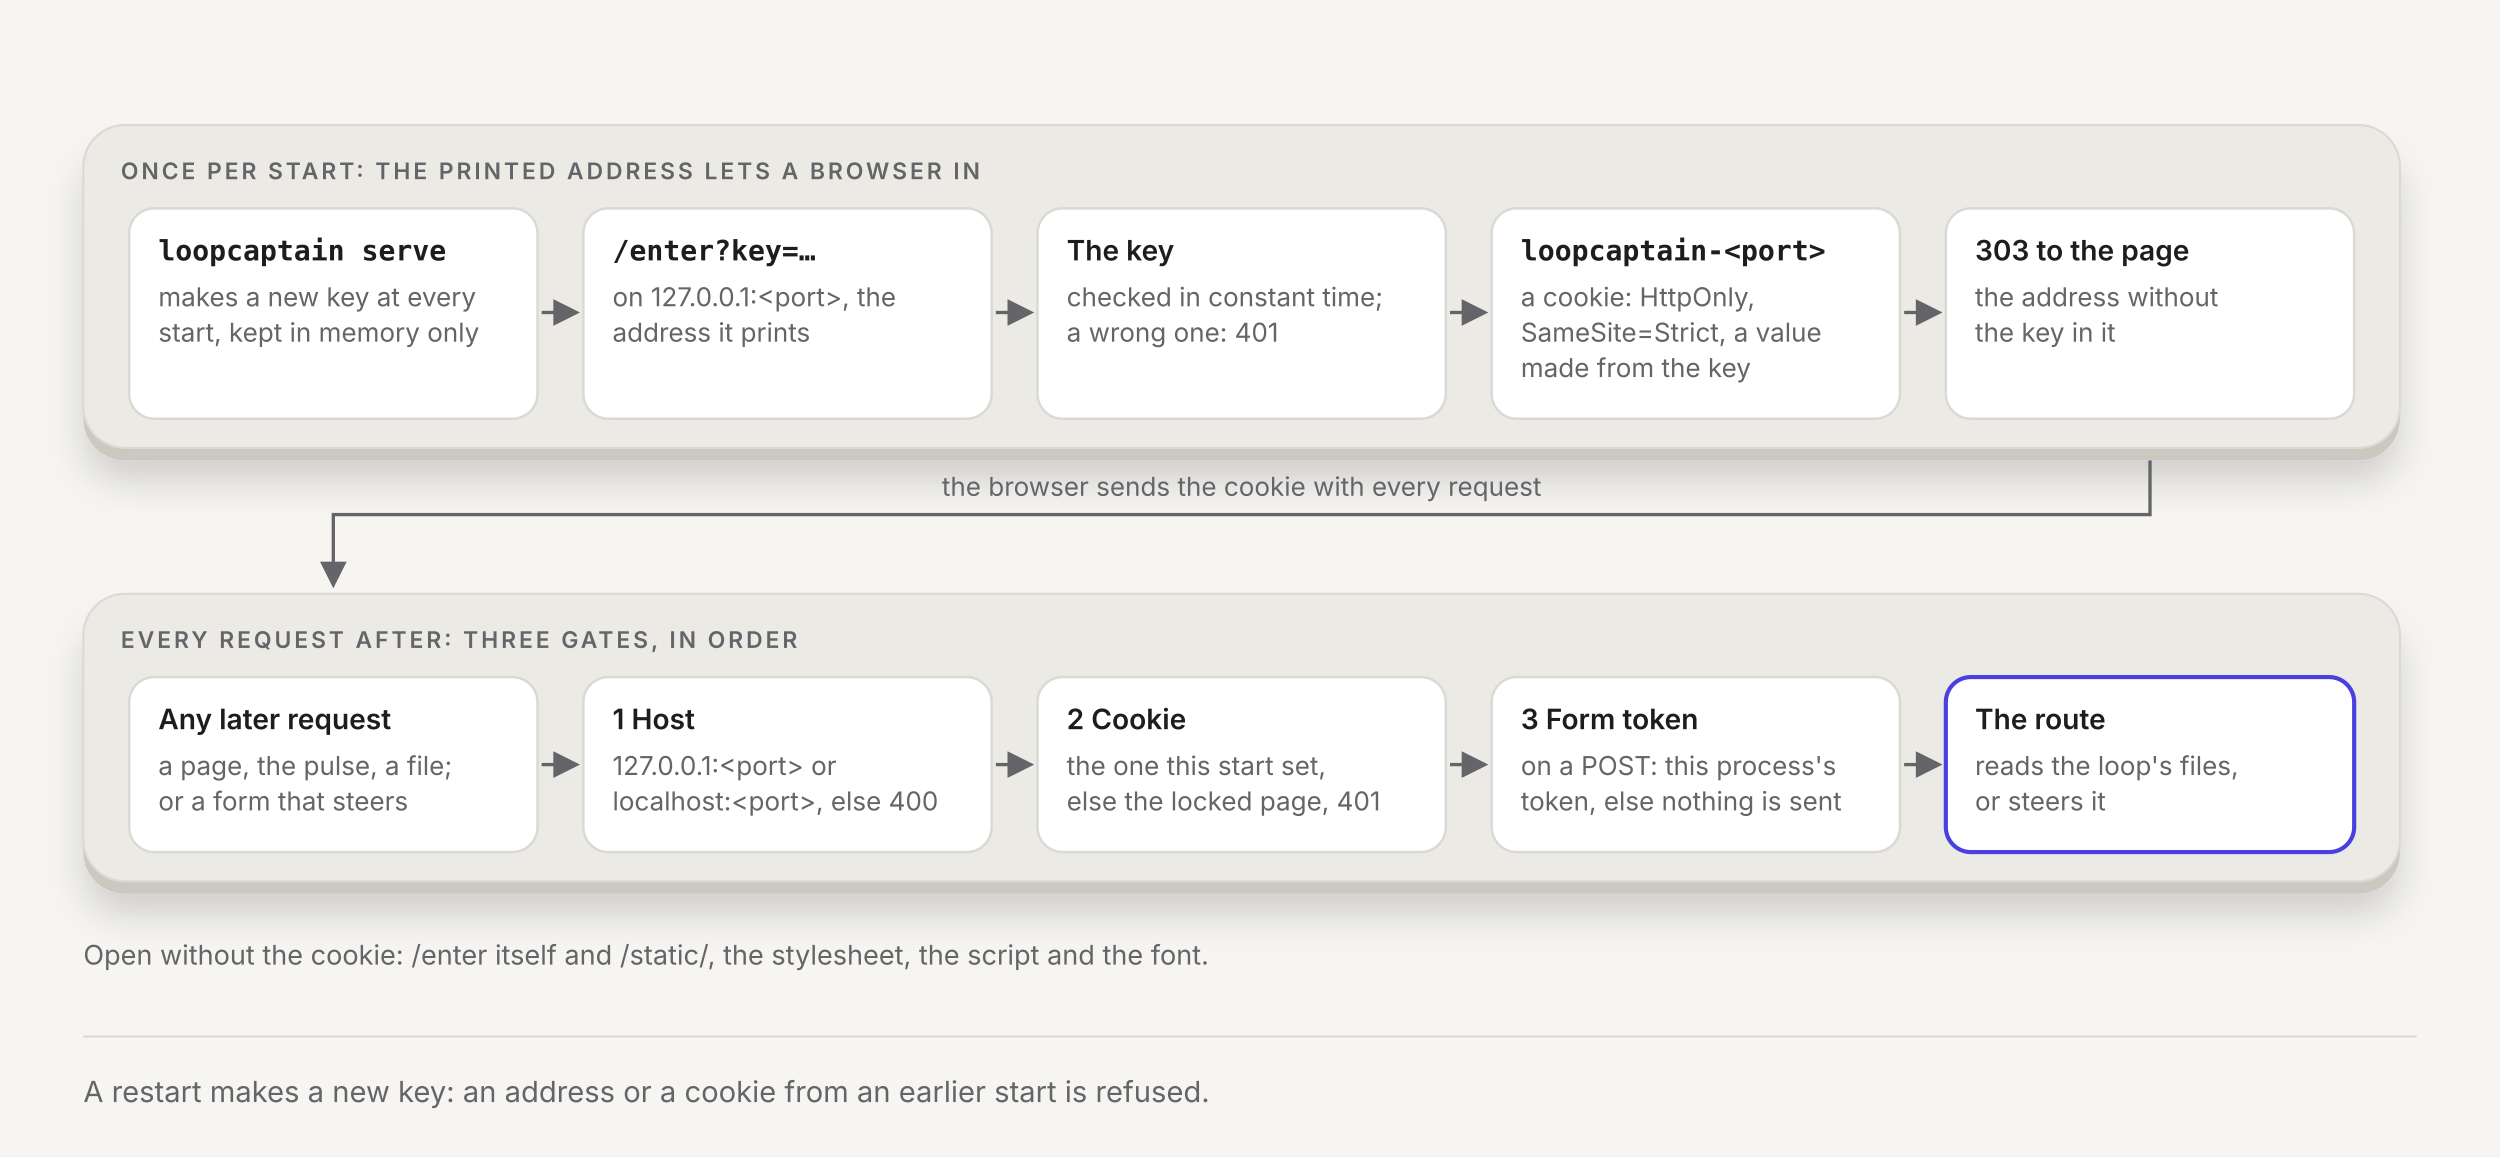
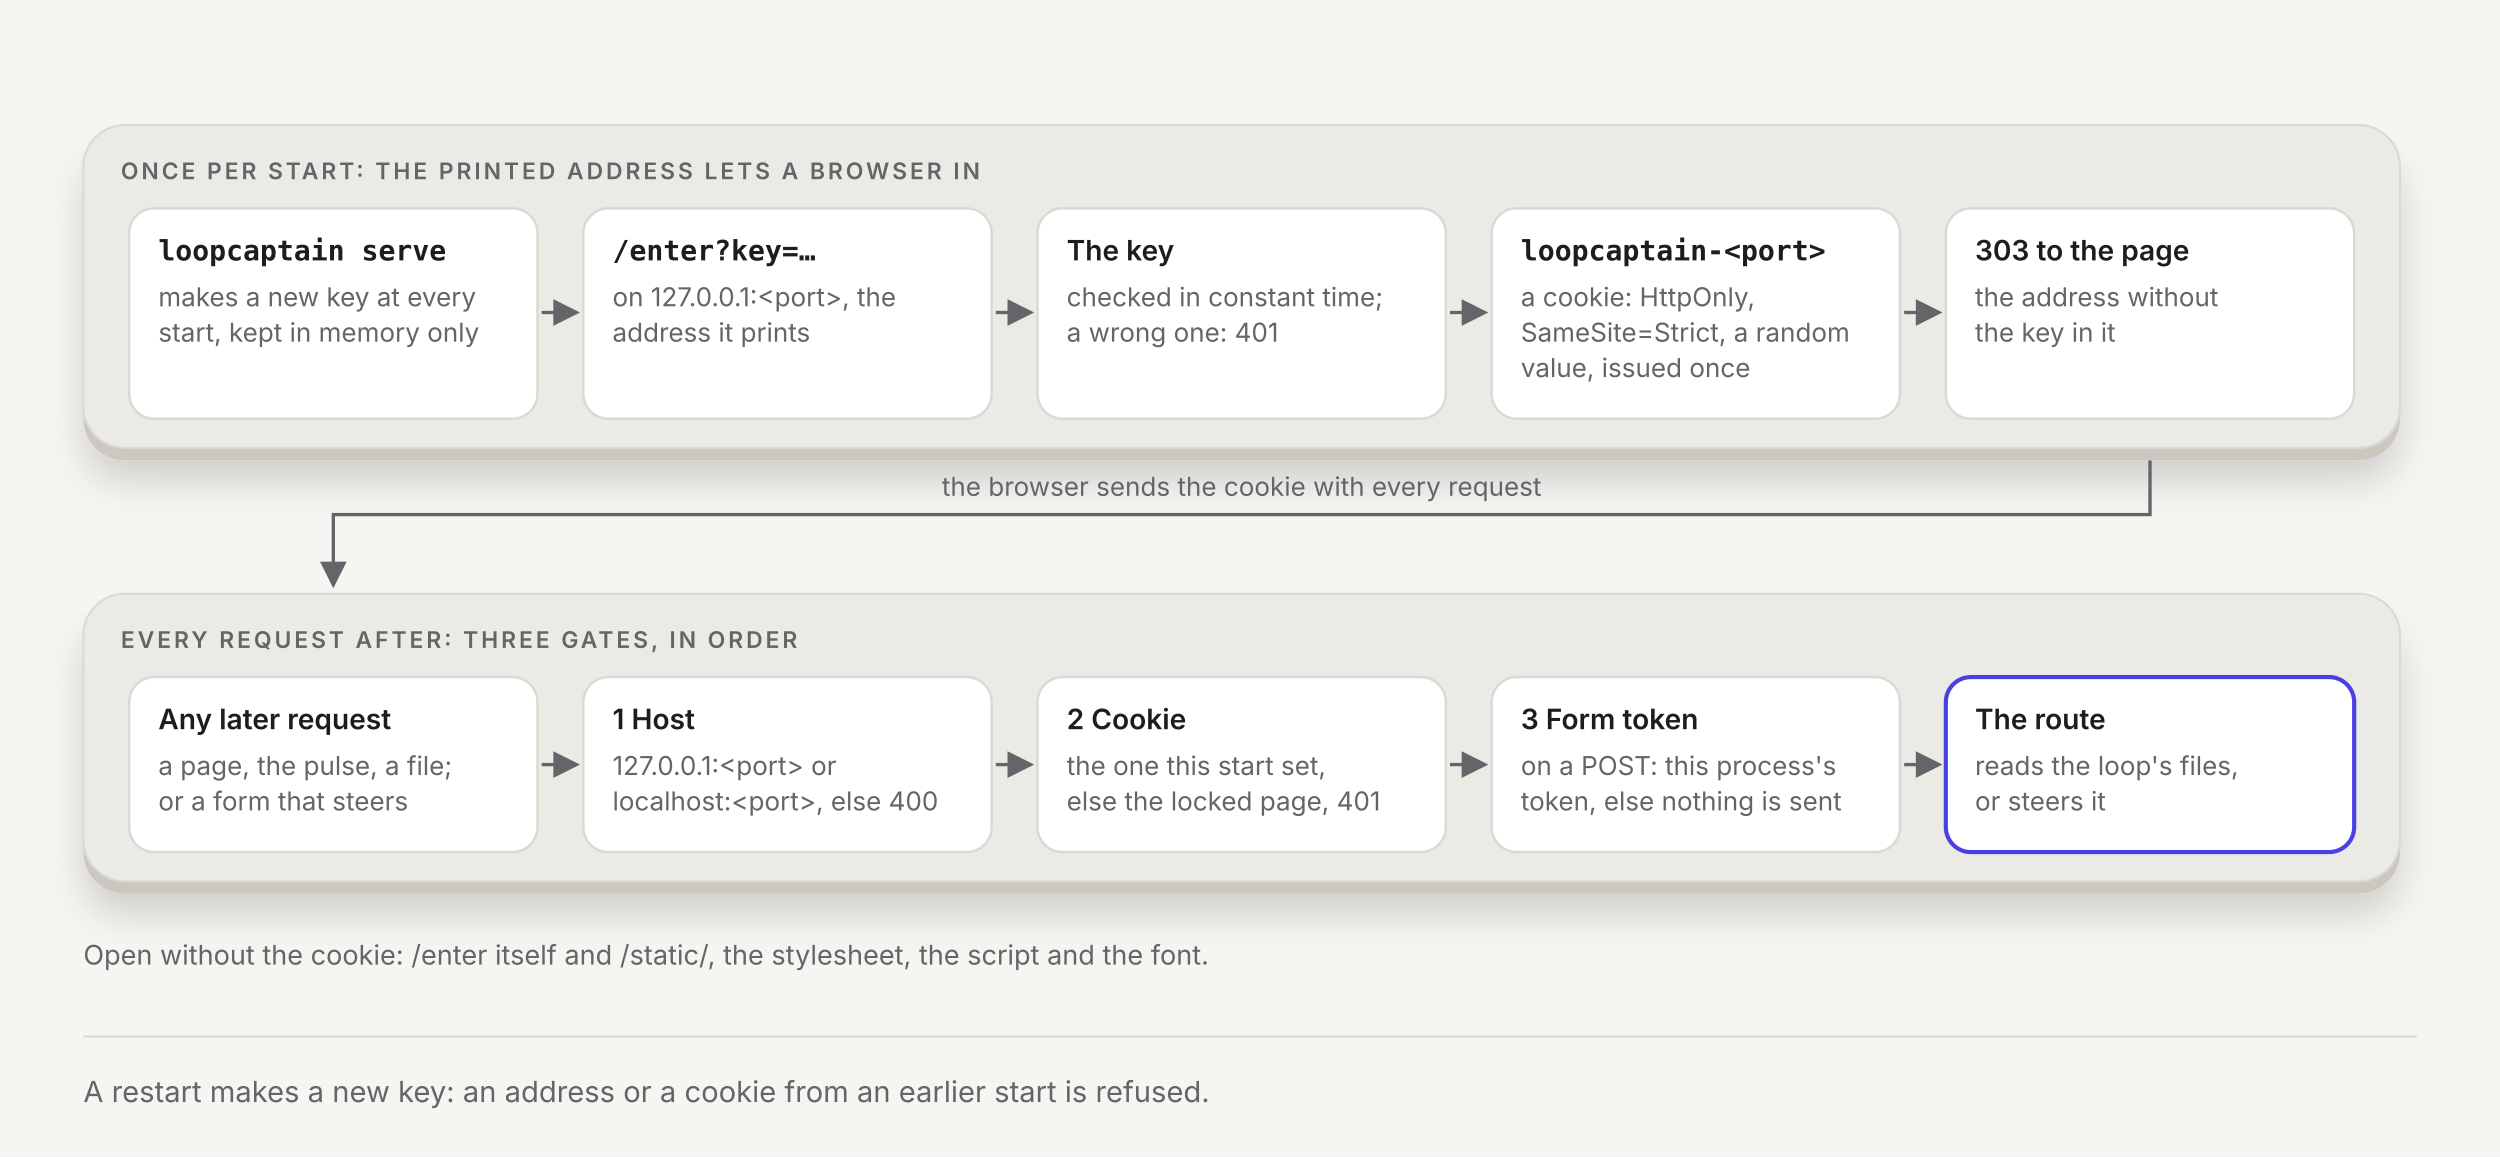
- <svg xmlns="http://www.w3.org/2000/svg" width="1200" height="555" viewBox="0 0 1200 555" role="img" aria-label="How a browser gets into the board. loopcaptain serve makes a new key at every start, keeps it in memory only, and prints the address 127.0.0.1, its port, /enter with the key. Opening it checks the key in constant time, sets the cookie loopcaptain-port, HttpOnly and SameSite=Strict, holding a value made from the key, not the key, and leads on to the page. Every request after passes three gates in order: the host must be this server's, the cookie the one this start set, else the locked page with 401, and a form that steers must carry this process's token. Only /enter and the static files are open without the cookie.">
+ <svg xmlns="http://www.w3.org/2000/svg" width="1200" height="555" viewBox="0 0 1200 555" role="img" aria-label="How a browser gets into the board. loopcaptain serve makes a new key at every start, keeps it in memory only, and prints the address 127.0.0.1, its port, /enter with the key. Opening it checks the key in constant time, sets the cookie loopcaptain-port, HttpOnly and SameSite=Strict, holding a random value of its own, issued to the first browser only, and leads on to the page; a later use of the address is refused. Every request after passes three gates in order: the host must be this server's, the cookie the one this start set, else the locked page with 401, and a form that steers must carry this process's token. Only /enter and the static files are open without the cookie.">
  <g font-family="Inter Tight, Inter, ui-sans-serif, -apple-system, Segoe UI, Helvetica, Arial, sans-serif">
    <rect width="1200" height="555" fill="#F6F5F2" />
    <defs>
      <marker id="tip" viewBox="0 0 8 8" refX="6.5" refY="4" markerWidth="8" markerHeight="8" orient="auto-start-reverse">
        <path d="M0 0 L8 4 L0 8 z" fill="#646469" />
      </marker>
      <marker id="tip-red" viewBox="0 0 8 8" refX="6.5" refY="4" markerWidth="8" markerHeight="8" orient="auto-start-reverse">
        <path d="M0 0 L8 4 L0 8 z" fill="#4A3FE0" />
      </marker>
      <filter id="lift" x="-10%" y="-10%" width="120%" height="130%">
        <feDropShadow dx="0" dy="10" stdDeviation="9" flood-color="#1D1D1F" flood-opacity="0.16" />
      </filter>
    </defs>
    <rect x="40" y="66" width="1112" height="155" rx="20" fill="#CBC8C0" filter="url(#lift)" />
    <rect x="40" y="60" width="1112" height="155" rx="20" fill="#ECEAE5" stroke="#DAD9D5" />
    <text x="58" y="86" font-size="11" font-weight="600" fill="#646469" letter-spacing="1.4">ONCE PER START: THE PRINTED ADDRESS LETS A BROWSER IN</text>
    <rect x="62" y="100" width="196" height="101" rx="12" fill="#FFFFFF" stroke="#DAD9D5" stroke-width="1.2" />
    <text x="76" y="125" font-size="13.5" font-weight="600" fill="#1D1D1F" font-family="ui-monospace, SF Mono, Menlo, monospace">loopcaptain serve</text>
    <text x="76" y="147" font-size="12.5" font-weight="400" fill="#646469">makes a new key at every</text>
    <text x="76" y="164" font-size="12.5" font-weight="400" fill="#646469">start, kept in memory only</text>
    <rect x="280" y="100" width="196" height="101" rx="12" fill="#FFFFFF" stroke="#DAD9D5" stroke-width="1.2" />
    <text x="294" y="125" font-size="13.5" font-weight="600" fill="#1D1D1F" font-family="ui-monospace, SF Mono, Menlo, monospace">/enter?key=…</text>
    <text x="294" y="147" font-size="12.5" font-weight="400" fill="#646469">on 127.0.0.1:&lt;port&gt;, the</text>
    <text x="294" y="164" font-size="12.5" font-weight="400" fill="#646469">address it prints</text>
    <path d="M 260 150 H 276" fill="none" stroke="#646469" stroke-width="1.6" marker-end="url(#tip)" />
    <rect x="498" y="100" width="196" height="101" rx="12" fill="#FFFFFF" stroke="#DAD9D5" stroke-width="1.2" />
    <text x="512" y="125" font-size="13.5" font-weight="600" fill="#1D1D1F" font-family="Inter Tight, Inter, ui-sans-serif, -apple-system, Segoe UI, Helvetica, Arial, sans-serif">The key</text>
    <text x="512" y="147" font-size="12.5" font-weight="400" fill="#646469">checked in constant time;</text>
    <text x="512" y="164" font-size="12.5" font-weight="400" fill="#646469">a wrong one: 401</text>
    <path d="M 478 150 H 494" fill="none" stroke="#646469" stroke-width="1.6" marker-end="url(#tip)" />
    <rect x="716" y="100" width="196" height="101" rx="12" fill="#FFFFFF" stroke="#DAD9D5" stroke-width="1.2" />
    <text x="730" y="125" font-size="13.5" font-weight="600" fill="#1D1D1F" font-family="ui-monospace, SF Mono, Menlo, monospace">loopcaptain-&lt;port&gt;</text>
    <text x="730" y="147" font-size="12.5" font-weight="400" fill="#646469">a cookie: HttpOnly,</text>
-     <text x="730" y="164" font-size="12.5" font-weight="400" fill="#646469">SameSite=Strict, a value</text>
-     <text x="730" y="181" font-size="12.5" font-weight="400" fill="#646469">made from the key</text>
+     <text x="730" y="164" font-size="12.5" font-weight="400" fill="#646469">SameSite=Strict, a random</text>
+     <text x="730" y="181" font-size="12.5" font-weight="400" fill="#646469">value, issued once</text>
    <path d="M 696 150 H 712" fill="none" stroke="#646469" stroke-width="1.6" marker-end="url(#tip)" />
    <rect x="934" y="100" width="196" height="101" rx="12" fill="#FFFFFF" stroke="#DAD9D5" stroke-width="1.2" />
    <text x="948" y="125" font-size="13.5" font-weight="600" fill="#1D1D1F" font-family="Inter Tight, Inter, ui-sans-serif, -apple-system, Segoe UI, Helvetica, Arial, sans-serif">303 to the page</text>
    <text x="948" y="147" font-size="12.5" font-weight="400" fill="#646469">the address without</text>
    <text x="948" y="164" font-size="12.5" font-weight="400" fill="#646469">the key in it</text>
    <path d="M 914 150 H 930" fill="none" stroke="#646469" stroke-width="1.6" marker-end="url(#tip)" />
    <rect x="40" y="291" width="1112" height="138" rx="20" fill="#CBC8C0" filter="url(#lift)" />
    <rect x="40" y="285" width="1112" height="138" rx="20" fill="#ECEAE5" stroke="#DAD9D5" />
    <text x="58" y="311" font-size="11" font-weight="600" fill="#646469" letter-spacing="1.4">EVERY REQUEST AFTER: THREE GATES, IN ORDER</text>
    <rect x="62" y="325" width="196" height="84" rx="12" fill="#FFFFFF" stroke="#DAD9D5" stroke-width="1.2" />
    <text x="76" y="350" font-size="13.5" font-weight="600" fill="#1D1D1F" font-family="Inter Tight, Inter, ui-sans-serif, -apple-system, Segoe UI, Helvetica, Arial, sans-serif">Any later request</text>
    <text x="76" y="372" font-size="12.5" font-weight="400" fill="#646469">a page, the pulse, a file;</text>
    <text x="76" y="389" font-size="12.5" font-weight="400" fill="#646469">or a form that steers</text>
    <rect x="280" y="325" width="196" height="84" rx="12" fill="#FFFFFF" stroke="#DAD9D5" stroke-width="1.2" />
    <text x="294" y="350" font-size="13.5" font-weight="600" fill="#1D1D1F" font-family="Inter Tight, Inter, ui-sans-serif, -apple-system, Segoe UI, Helvetica, Arial, sans-serif">1  Host</text>
    <text x="294" y="372" font-size="12.5" font-weight="400" fill="#646469">127.0.0.1:&lt;port&gt; or</text>
    <text x="294" y="389" font-size="12.5" font-weight="400" fill="#646469">localhost:&lt;port&gt;, else 400</text>
    <path d="M 260 367 H 276" fill="none" stroke="#646469" stroke-width="1.6" marker-end="url(#tip)" />
    <rect x="498" y="325" width="196" height="84" rx="12" fill="#FFFFFF" stroke="#DAD9D5" stroke-width="1.2" />
    <text x="512" y="350" font-size="13.5" font-weight="600" fill="#1D1D1F" font-family="Inter Tight, Inter, ui-sans-serif, -apple-system, Segoe UI, Helvetica, Arial, sans-serif">2  Cookie</text>
    <text x="512" y="372" font-size="12.5" font-weight="400" fill="#646469">the one this start set,</text>
    <text x="512" y="389" font-size="12.5" font-weight="400" fill="#646469">else the locked page, 401</text>
    <path d="M 478 367 H 494" fill="none" stroke="#646469" stroke-width="1.6" marker-end="url(#tip)" />
    <rect x="716" y="325" width="196" height="84" rx="12" fill="#FFFFFF" stroke="#DAD9D5" stroke-width="1.2" />
    <text x="730" y="350" font-size="13.5" font-weight="600" fill="#1D1D1F" font-family="Inter Tight, Inter, ui-sans-serif, -apple-system, Segoe UI, Helvetica, Arial, sans-serif">3  Form token</text>
    <text x="730" y="372" font-size="12.5" font-weight="400" fill="#646469">on a POST: this process's</text>
    <text x="730" y="389" font-size="12.5" font-weight="400" fill="#646469">token, else nothing is sent</text>
    <path d="M 696 367 H 712" fill="none" stroke="#646469" stroke-width="1.6" marker-end="url(#tip)" />
    <rect x="934" y="325" width="196" height="84" rx="12" fill="#FFFFFF" stroke="#4A3FE0" stroke-width="2" />
    <text x="948" y="350" font-size="13.5" font-weight="600" fill="#1D1D1F" font-family="Inter Tight, Inter, ui-sans-serif, -apple-system, Segoe UI, Helvetica, Arial, sans-serif">The route</text>
    <text x="948" y="372" font-size="12.5" font-weight="400" fill="#646469">reads the loop's files,</text>
    <text x="948" y="389" font-size="12.5" font-weight="400" fill="#646469">or steers it</text>
    <path d="M 914 367 H 930" fill="none" stroke="#646469" stroke-width="1.6" marker-end="url(#tip)" />
    <path d="M 1032 221 V 247 H 160 V 280" fill="none" stroke="#646469" stroke-width="1.6" marker-end="url(#tip)" />
    <text x="596" y="238" font-size="12.5" font-weight="400" fill="#646469" text-anchor="middle">the browser sends the cookie with every request</text>
    <text x="40" y="463" font-size="13" font-weight="400" fill="#646469">Open without the cookie: /enter itself and /static/, the stylesheet, the script and the font.</text>
    <rect x="40" y="497" width="1120" height="1" fill="#DAD9D5" />
    <text x="40" y="529" font-size="14" font-weight="400" fill="#646469">A restart makes a new key: an address or a cookie from an earlier start is refused.</text>
  </g>
</svg>
